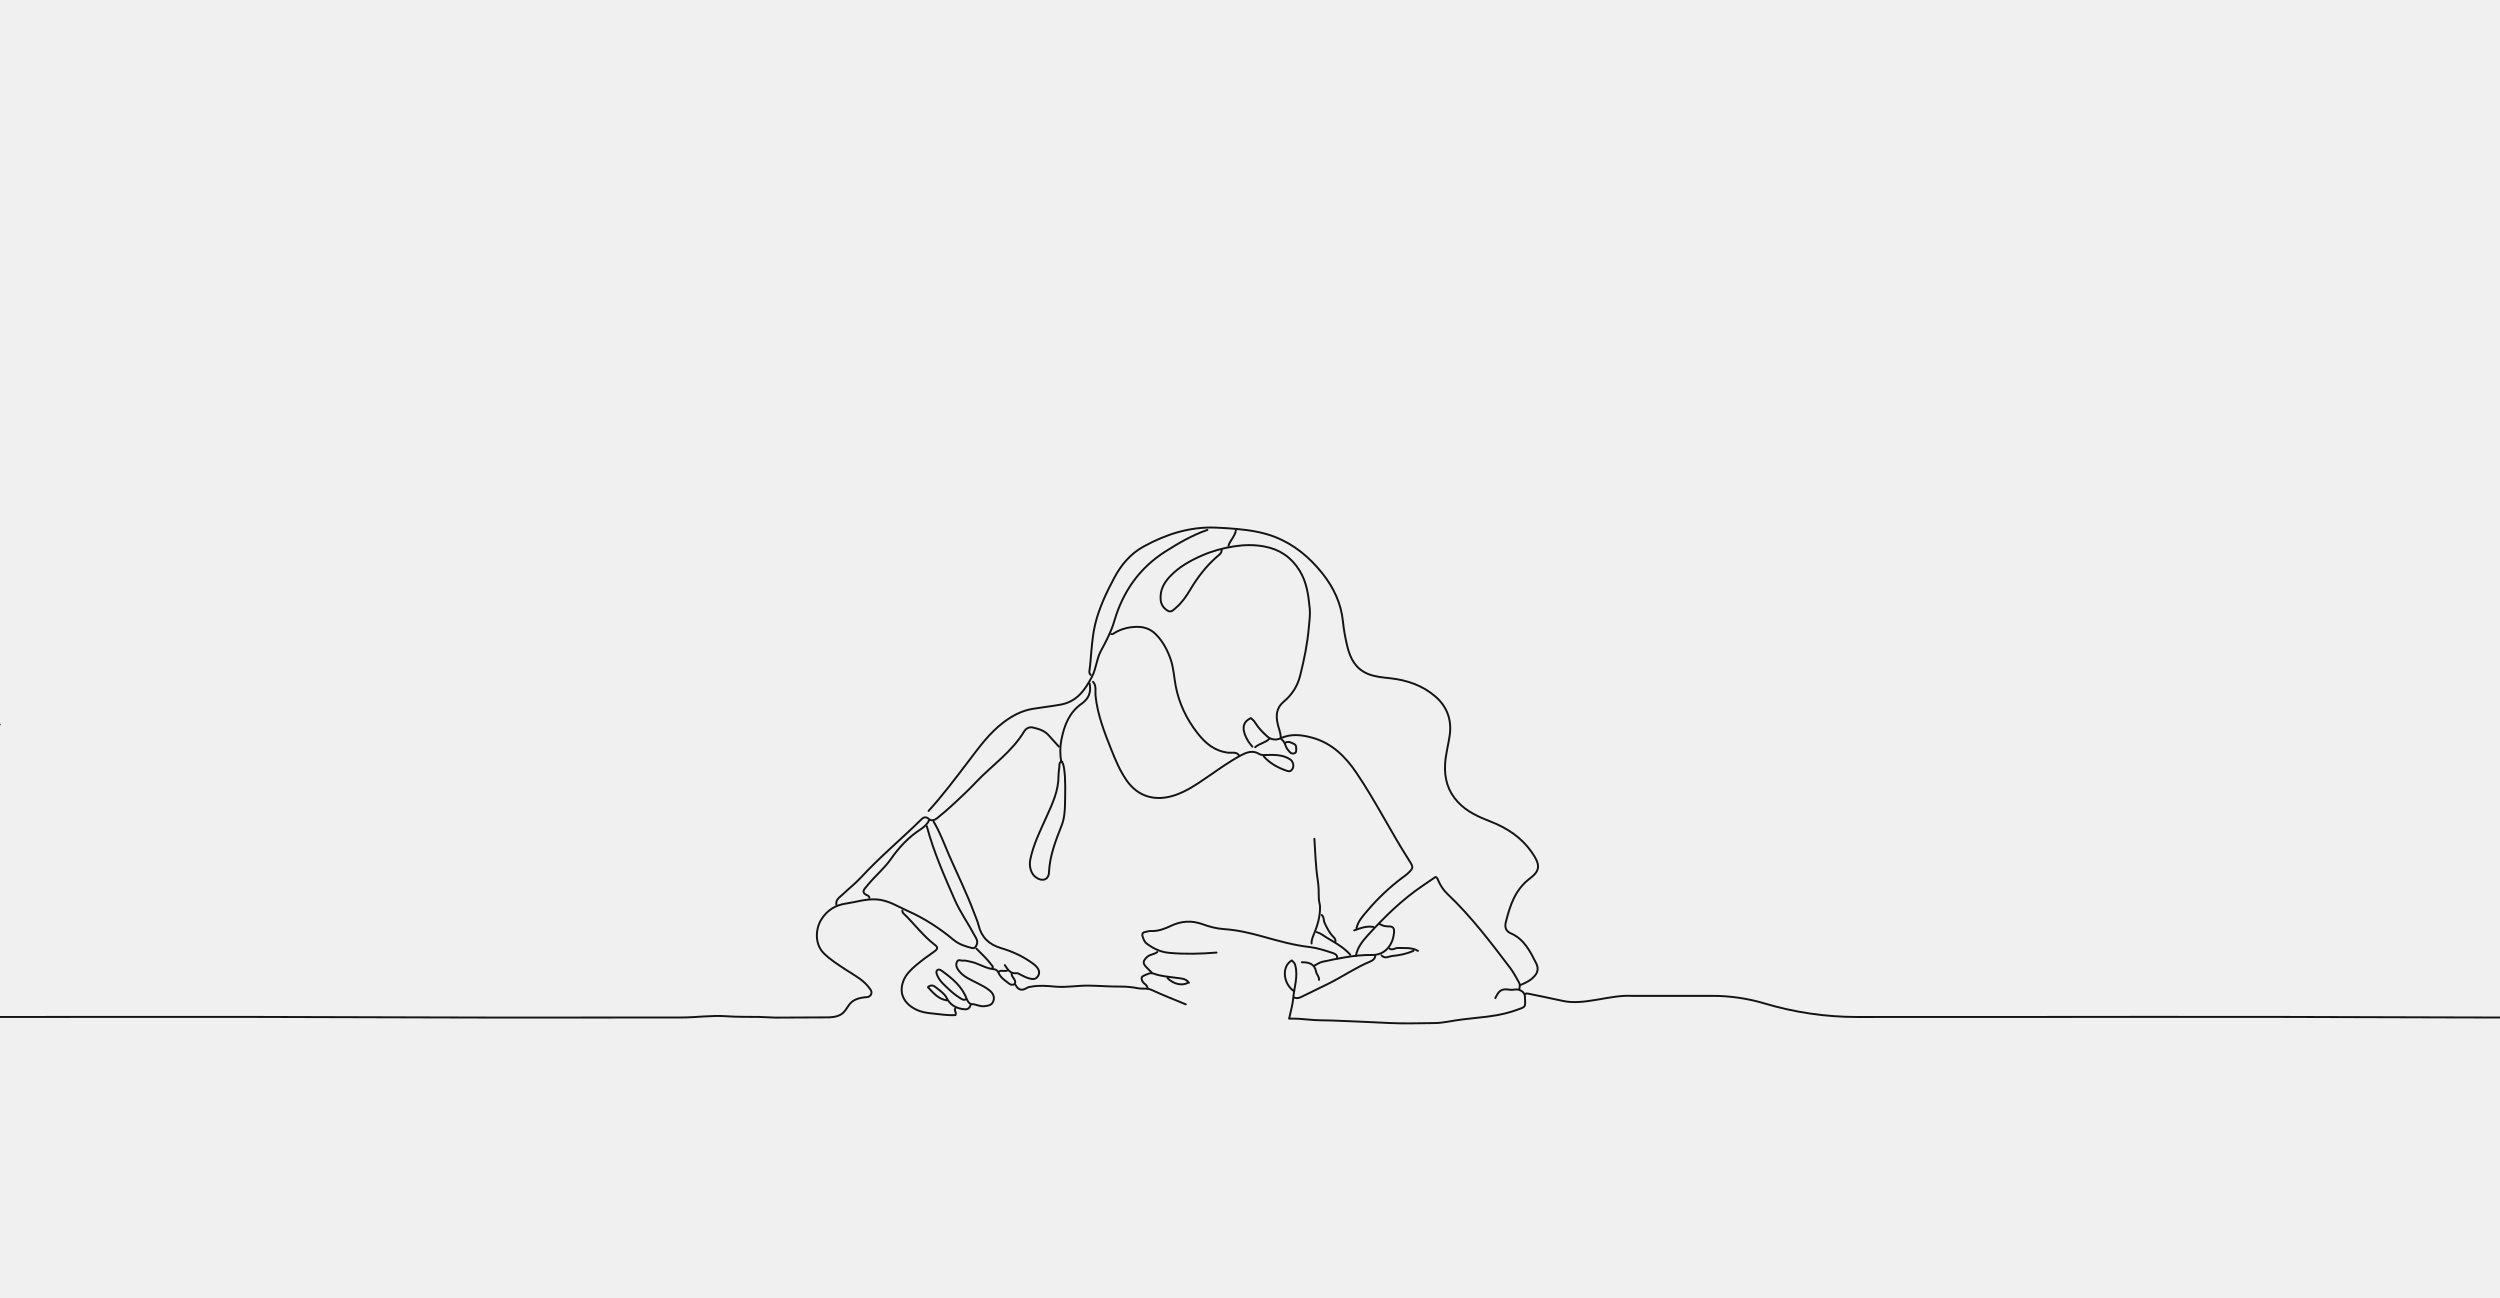
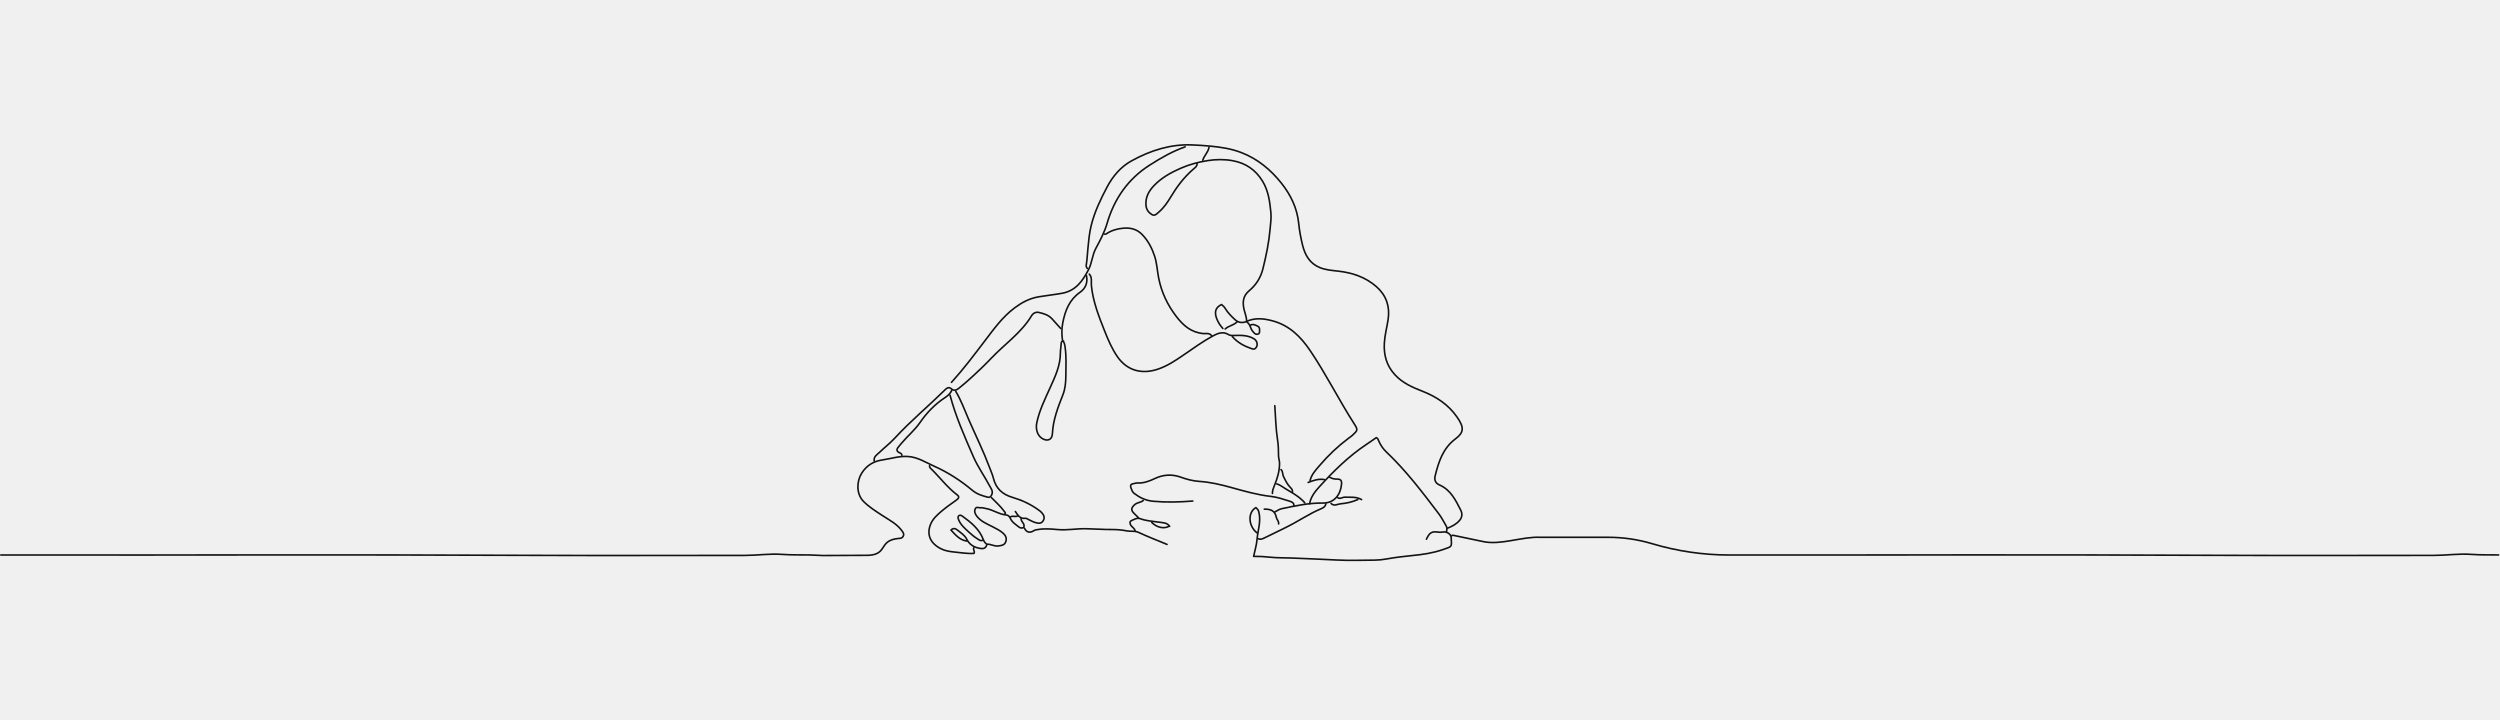
- <svg xmlns="http://www.w3.org/2000/svg" width="2560" height="1329" viewBox="0 0 2560 1329" fill="none">
-   <g clip-path="url(#clip0_148_305)">
-     <path d="M-0.31 741.97C-11.28 741.79 -22.53 742.09 -33.17 741.31C-49.22 740.12 -64.08 742.54 -79.62 742.54C-165.41 742.51 -251.22 742.82 -337 742.47C-606.85 741.36 -718.65 742.32 -988.51 742.01" stroke="#131313" stroke-width="2" stroke-miterlimit="10" stroke-linecap="round" stroke-linejoin="round" />
-     <path d="M1556.87 1008.65C1562.59 1006.38 1568.03 1003.66 1572.02 998.741C1575.11 994.931 1575.16 990.581 1573.12 986.551C1566.87 974.211 1560.75 961.601 1546.95 955.691C1541.69 953.441 1540.82 948.871 1541.88 944.621C1546.17 927.521 1551.32 911.041 1566.63 899.531C1577.36 891.461 1577.47 885.411 1568.37 872.451C1558 857.671 1543.46 847.961 1526.6 841.371C1514.25 836.551 1502.04 831.291 1492.72 821.121C1482.65 810.131 1478.98 797.381 1479.78 782.631C1480.32 772.671 1482.97 763.201 1484.43 753.491C1486.8 737.801 1482.17 723.951 1469.99 713.371C1456.69 701.821 1440.84 696.461 1423.44 694.511C1415.82 693.651 1407.99 693.091 1400.68 690.051C1388.35 684.931 1382.8 674.591 1379.83 662.611C1377.7 654.021 1376.05 645.221 1375.17 636.411C1373.29 617.621 1365.49 601.411 1353.98 586.981C1340.87 570.551 1325.01 557.331 1305.11 549.661C1292.76 544.901 1279.89 542.951 1266.7 541.701C1259.49 541.011 1252.32 540.581 1245.11 540.281C1218.47 539.171 1194.14 547.021 1171.14 559.591C1157.68 566.941 1148.01 578.471 1141.01 591.681C1133.05 606.671 1125.69 622.091 1121.57 638.751C1119.25 648.131 1118.42 657.721 1117.51 667.301C1116.9 673.701 1116.62 680.161 1115.6 686.501C1115.26 688.641 1115.54 689.881 1116.92 691.181" stroke="#131313" stroke-width="2" stroke-miterlimit="10" stroke-linecap="round" stroke-linejoin="round" />
-     <path d="M1087.78 780.011C1085.37 779.771 1084.94 781.401 1084.88 783.211C1084.76 786.931 1083.92 790.721 1083.93 794.281C1084.02 809.811 1077.57 823.221 1071.45 836.801C1065.13 850.841 1058.23 864.621 1055.06 879.891C1053.56 887.111 1055.61 894.841 1060.97 898.551C1067.44 903.021 1073.78 901.021 1074.15 893.301C1074.96 876.291 1080.92 860.971 1087.04 845.481C1089.85 838.381 1090.51 830.491 1090.59 822.821C1090.72 810.781 1091.37 798.701 1089.59 786.701C1089.28 784.611 1088.95 782.651 1087.78 780.881" stroke="#131313" stroke-width="2" stroke-miterlimit="10" stroke-linecap="round" stroke-linejoin="round" />
-     <path d="M1311.55 755.261C1311.38 750.431 1309.44 745.951 1308.37 741.341C1306.28 732.301 1307.18 724.701 1314.48 718.581C1323.01 711.431 1328.68 702.581 1331.38 691.771C1335.45 675.471 1338.86 659.081 1340.27 642.271C1340.81 635.851 1341.8 629.411 1341.16 623.051C1339.81 609.721 1338.25 596.491 1330.92 584.511C1322.41 570.601 1310.38 562.501 1294.65 559.591C1284.4 557.691 1274.12 557.831 1263.76 559.461C1252.28 561.271 1241.17 564.271 1230.59 568.941C1218.55 574.251 1207.08 580.621 1197.92 590.421C1191.79 596.981 1187.85 604.281 1188.49 613.731C1188.85 619.121 1191.44 622.701 1195.63 625.321C1199.41 627.681 1202.06 624.111 1204.21 622.311C1210.28 617.201 1214.8 610.561 1218.84 603.781C1226.36 591.161 1235.14 579.671 1246.25 569.981C1248.21 568.271 1250.77 566.761 1250.96 563.621" stroke="#131313" stroke-width="2" stroke-miterlimit="10" stroke-linecap="round" stroke-linejoin="round" />
-     <path d="M1531.23 1022.05C1535 1013.97 1537.7 1012.14 1546.35 1013.51C1548.69 1013.88 1550.65 1013.15 1552.79 1013.18C1557.1 1013.23 1561.29 1016.16 1561.51 1020.31C1562.14 1032.14 1562.77 1030.77 1551.57 1034.71C1539.42 1038.98 1526.67 1040.83 1513.77 1042.07C1503.26 1043.09 1492.7 1044.4 1482.24 1046.27C1477.75 1047.07 1472.97 1047.6 1468.3 1047.64C1452.76 1047.75 1437.19 1048.32 1421.69 1047.52C1402.85 1046.55 1384.01 1045.79 1365.17 1045.05C1356.83 1044.72 1348.41 1044.97 1340.11 1044.07C1333.5 1043.35 1326.89 1042.98 1320.05 1043.05C1321.57 1035.83 1323.66 1029.29 1324.21 1022.63C1325.14 1011.21 1329.51 999.991 1326.27 988.231C1325.6 985.811 1324.16 984.891 1322.84 983.491C1312.55 989.241 1313.52 1006.28 1324.37 1014.48" stroke="#131313" stroke-width="2" stroke-miterlimit="10" stroke-linecap="round" stroke-linejoin="round" />
-     <path d="M1389.05 950.401C1390.73 943.151 1395.78 937.781 1400.28 932.481C1410.96 919.871 1422.97 908.501 1436.25 898.561C1437.8 897.401 1439.48 896.361 1440.89 895.041C1447.51 888.811 1447.77 888.601 1442.61 880.531C1423.93 851.311 1408.48 820.141 1389 791.411C1377.57 774.551 1363.63 760.661 1343.03 755.211C1332.15 752.341 1321.67 751.141 1310.86 756.181C1306.9 758.031 1301.46 757.591 1297.6 754.061C1293.02 749.871 1288.6 745.471 1285.36 740.101C1284.16 738.121 1282.52 736.721 1280.9 735.351C1270.85 739.931 1271.97 748.981 1278.37 759.321C1279.53 761.191 1281.06 762.831 1282.42 764.581" stroke="#131313" stroke-width="2" stroke-miterlimit="10" stroke-linecap="round" stroke-linejoin="round" />
-     <path d="M1562.12 1017.97C1562.71 1017.01 1563.7 1017.27 1564.44 1017.42C1576.49 1019.89 1588.55 1022.34 1600.57 1024.98C1622.11 1029.71 1648.8 1018.49 1670.87 1019.77L1753.49 1019.76C1771.62 1019.76 1789.66 1022.39 1807.04 1027.58C1837.67 1036.73 1869.47 1041.38 1901.44 1041.4C2137.45 1041.55 2251.51 1040.77 2504.7 1041.81C2590.48 1042.16 2676.29 1041.85 2762.08 1041.88C2777.63 1041.89 2792.48 1039.47 2808.53 1040.65C2819.17 1041.44 2830.41 1041.13 2841.39 1041.31" stroke="#131313" stroke-width="2" stroke-miterlimit="10" stroke-linecap="round" stroke-linejoin="round" />
-     <path d="M949.09 846.131C955.96 872.181 966.88 896.691 977.61 921.291C983.07 933.801 991.05 944.861 997.38 956.851C999.13 960.161 1002.11 963.301 999.93 967.941C998.76 970.421 997.44 971.351 995.14 970.741C988.41 968.971 982.12 967.171 976.28 962.291C962.11 950.471 946.39 940.271 929.64 932.861C919.35 928.301 909.52 921.651 897.25 920.981C886.44 920.391 876.62 923.741 866.33 925.241C855.45 926.831 847.17 932.011 841.32 941.101C834.81 951.191 834.2 966.771 843.54 976.111C850.35 982.911 858.32 987.841 866.25 993.061C875 998.821 884.68 1003.55 890.9 1012.67C891.22 1013.14 891.51 1013.61 891.79 1014.08C893.62 1017.23 891.16 1021.07 887.51 1021.07C887.25 1021.07 887 1021.08 886.74 1021.1C859.48 1023.37 875.3 1042.73 844.64 1041.8L793.95 1042.03L777.33 1041.33C766.36 1041.15 755.11 1041.45 744.47 1040.67C728.42 1039.48 713.56 1041.9 698.02 1041.9C612.23 1041.87 526.42 1042.18 440.64 1041.83C170.79 1040.72 58.99 1041.68 -210.87 1041.37" stroke="#131313" stroke-width="2" stroke-miterlimit="10" stroke-linecap="round" stroke-linejoin="round" />
-     <path d="M1119.25 698.171C1123.03 702.251 1121.36 707.681 1121.81 712.191C1123.78 731.721 1130.8 749.581 1137.92 767.481C1142.26 778.401 1146.8 789.201 1153.56 798.991C1165.38 816.101 1183.52 821.101 1203.73 814.081C1214.81 810.231 1224.47 803.831 1234.07 797.241C1245.97 789.081 1257.73 780.541 1270.36 773.661C1275.6 770.801 1282.62 767.661 1289.45 772.071C1291.22 773.211 1293.35 773.201 1295.82 773.131C1304.28 772.881 1313.14 772.561 1320.85 777.411C1324.31 779.581 1325.51 784.851 1323.14 787.841C1321.9 789.401 1320.91 790.361 1317.85 789.331C1308.62 786.211 1300.5 781.841 1294.05 774.491" stroke="#131313" stroke-width="2" stroke-miterlimit="10" stroke-linecap="round" stroke-linejoin="round" />
-     <path d="M956.09 841.471C962.64 852.331 966.84 864.251 971.88 875.811C980.43 895.421 989.96 914.601 997.45 934.671C999.04 938.931 1000.95 943.111 1002.04 947.501C1005.16 960.071 1012.9 967.311 1025.37 970.971C1036.8 974.331 1047.72 979.391 1057.47 986.521C1058.69 987.411 1059.92 988.341 1060.95 989.441C1063.82 992.511 1065.33 996.001 1062.68 999.881C1060.11 1003.64 1056.28 1002.6 1052.84 1001.58C1050.2 1000.8 1047.77 999.311 1045.24 998.171C1043.89 997.561 1042.43 996.351 1041.18 996.531C1034.45 997.501 1031.92 992.621 1028.93 988.271" stroke="#131313" stroke-width="2" stroke-miterlimit="10" stroke-linecap="round" stroke-linejoin="round" />
-     <path d="M1269.01 773.901C1266.39 769.341 1261.33 771.181 1257.89 770.781C1243.49 769.101 1234.17 761.011 1225.75 750.121C1214.77 735.921 1207.38 720.161 1203.98 702.791C1202.24 693.921 1201.9 684.731 1199.03 676.061C1195.81 666.311 1191.12 657.311 1183.91 649.851C1177.52 643.231 1169.83 641.231 1160.6 642.051C1152.81 642.751 1145.96 644.891 1139.62 649.211C1139.22 649.481 1138.48 649.251 1137.9 649.251" stroke="#131313" stroke-width="2" stroke-miterlimit="10" stroke-linecap="round" stroke-linejoin="round" />
-     <path d="M1236.38 542.641C1220.95 547.971 1206.96 556.101 1193.27 564.791C1166.64 581.701 1149.78 606.081 1141.06 635.911C1137.83 646.961 1132.6 656.781 1127.28 666.641C1122.77 674.991 1122.58 684.601 1118.18 692.971C1111.01 706.641 1102.73 718.511 1086.05 721.551C1076.55 723.281 1066.95 724.261 1057.44 725.871C1046.08 727.791 1036.66 732.891 1027.78 739.551C1013.11 750.551 1002.56 765.311 991.61 779.701C978.47 796.961 965.46 814.331 950.84 830.391" stroke="#131313" stroke-width="2" stroke-miterlimit="10" stroke-linecap="round" stroke-linejoin="round" />
-     <path d="M1369.24 981.271C1369.68 977.361 1366.18 976.341 1363.94 975.611C1356.51 973.221 1348.94 970.661 1341.25 969.801C1324.71 967.951 1308.83 963.381 1292.95 958.971C1280.06 955.391 1266.98 952.311 1253.83 951.461C1245.68 950.931 1238.48 948.961 1231.14 946.311C1220.2 942.361 1209.54 943.091 1199.09 948.061C1192.46 951.211 1185.69 953.761 1178.11 953.381C1176.19 953.281 1174.24 954.131 1172.28 954.461C1169.33 954.961 1169.48 957.421 1170.08 959.081C1170.98 961.571 1171.8 964.381 1174.05 966.091C1180.95 971.301 1188.16 974.881 1197.31 975.721C1213.52 977.211 1229.58 976.731 1245.7 975.441" stroke="#131313" stroke-width="2" stroke-miterlimit="10" stroke-linecap="round" stroke-linejoin="round" />
-     <path d="M1084.29 764.581C1080.79 760.701 1077.27 756.831 1073.81 752.921C1069.45 748.011 1063.4 746.321 1057.45 744.941C1054.2 744.191 1050.63 745.821 1048.8 748.881C1036.15 770.041 1015.65 783.731 999.16 801.221C992.1 808.711 984.57 815.761 977.03 822.781C971.39 828.031 965.53 833.061 959.53 837.901C957.03 839.921 953.67 840.991 950.91 838.481C947.84 835.691 945.35 837.191 943.32 839.191C922.98 859.261 900.91 877.541 881.54 898.591C875.74 904.901 868.94 910.061 862.81 915.991C859.71 918.991 855.51 921.151 856.44 926.511" stroke="#131313" stroke-width="2" stroke-miterlimit="10" stroke-linecap="round" stroke-linejoin="round" />
-     <path d="M1214.23 1028.45C1202.58 1023.6 1190.76 1019.08 1179.34 1013.72C1174.62 1011.5 1169.9 1012.89 1165.2 1011.95C1159.45 1010.79 1153.31 1010.22 1147.21 1010.26C1136.53 1010.34 1125.85 1009.46 1115.16 1009.27C1103.69 1009.06 1092.26 1011.33 1080.79 1010.32C1072.6 1009.59 1064.48 1008.83 1056.29 1010.31C1054.67 1010.6 1053.06 1010.68 1051.65 1011.57C1046.72 1014.69 1042.76 1014.09 1039.99 1008.65" stroke="#131313" stroke-width="2" stroke-miterlimit="10" stroke-linecap="round" stroke-linejoin="round" />
-     <path d="M924.04 932.341C924.06 933.461 924.14 934.341 925.15 935.311C936.27 945.941 945.36 958.581 957.8 967.931C961.02 970.351 959.56 972.351 956.71 974.351C950.36 978.821 943.98 983.311 938.1 988.361C932.96 992.771 927.85 997.501 925.24 1004.01C920.22 1016.49 925.07 1027.33 938 1033.76C943.03 1036.26 948.39 1037.16 953.77 1037.69C962.08 1038.51 970.4 1039.94 978.3 1039.48C980.01 1036.69 976.55 1034.85 978.23 1032.54" stroke="#131313" stroke-width="2" stroke-miterlimit="10" stroke-linecap="round" stroke-linejoin="round" />
-     <path d="M1388.47 978.651C1389.95 970.401 1395.02 963.891 1400.28 958.111C1417.53 939.111 1435.77 921.101 1457.23 906.711C1461.52 903.831 1465.76 900.871 1470.01 897.961C1472.08 898.881 1472.34 900.681 1473.18 902.541C1475.34 907.331 1478.3 911.741 1482.26 915.491C1506.41 938.371 1526.39 964.781 1546.41 991.161C1549.86 995.711 1552.38 1000.78 1555.26 1005.66C1556.79 1008.25 1556.33 1010.33 1555.71 1012.73" stroke="#131313" stroke-width="2" stroke-miterlimit="10" stroke-linecap="round" stroke-linejoin="round" />
-     <path d="M1345.93 858.941C1346.93 872.931 1347.15 886.981 1349.33 900.901C1350.32 907.211 1350.48 913.701 1350.48 920.111C1350.48 923.171 1351.69 925.911 1351.73 928.851C1351.88 938.671 1349.07 947.861 1345.34 956.801C1344.09 959.801 1342.94 962.811 1343.03 966.131" stroke="#131313" stroke-width="2" stroke-miterlimit="10" stroke-linecap="round" stroke-linejoin="round" />
-     <path d="M1408.28 978.941C1407.84 982.061 1405.27 983.711 1402.99 984.651C1387.89 990.891 1374.5 1000.31 1359.91 1007.48C1350.79 1011.96 1341.67 1016.45 1332.51 1020.86C1330.32 1021.92 1327.98 1022.7 1325.53 1021.47" stroke="#131313" stroke-width="2" stroke-miterlimit="10" stroke-linecap="round" stroke-linejoin="round" />
-     <path d="M951.42 839.721C949.65 843.901 946.63 846.641 942.76 849.171C930.62 857.111 920.67 867.511 912.46 879.391C905.89 888.901 896.98 896.201 889.65 904.961C888.68 906.121 887.74 907.321 886.73 908.451C883.85 911.661 882.61 914.511 887.87 916.691C888.9 917.111 890.27 917.911 890.23 919.531" stroke="#131313" stroke-width="2" stroke-miterlimit="10" stroke-linecap="round" stroke-linejoin="round" />
-     <path d="M1035.92 997.001C1035.64 1000.99 1041.26 1003.23 1039.06 1007.8C1037.24 1008.49 1035.28 1008.79 1033.61 1007.46C1029.51 1004.2 1024.74 1001.41 1022.64 996.361C1021.61 993.881 1019.72 992.611 1017.84 992.471C1008.87 991.781 1001.57 985.991 992.82 984.571C990.7 984.221 988.52 983.341 986.39 983.691C984.25 984.051 981.52 981.881 980 984.781C978.19 988.231 979.97 991.541 981.83 993.991C986.66 1000.36 994.12 1003.28 1000.98 1006.82C1005.42 1009.11 1009.93 1011.3 1013.7 1014.54C1016.74 1017.15 1018.73 1020.58 1017.26 1024.95C1015.73 1029.48 1012.06 1029.82 1007.96 1030.34C1003.18 1030.94 999.2 1028.09 994.53 1028.17C993.01 1028.19 990.73 1025.21 989.99 1023.16C985.22 1010.01 975.03 1001.83 964.28 994.021C962.61 992.811 961.06 992.201 959.64 993.561C958.37 994.781 958.89 996.491 959.52 998.171C961.95 1004.6 967.17 1008.74 971.87 1013.23C975.25 1016.46 979.009 1019.41 982.969 1021.89C984.619 1022.92 986.8 1024.76 989.29 1023.19" stroke="#131313" stroke-width="2" stroke-miterlimit="10" stroke-linecap="round" stroke-linejoin="round" />
-     <path d="M1115.75 699.921C1117.61 708.341 1114.88 715.451 1108.1 720.201C1094.94 729.401 1089.84 742.431 1086.87 757.531C1085.36 765.201 1085.46 772.321 1086.62 779.731" stroke="#131313" stroke-width="2" stroke-miterlimit="10" stroke-linecap="round" stroke-linejoin="round" />
-     <path d="M1412.94 946.321C1415.8 948.081 1418.95 948.711 1422.26 948.651C1426.28 948.571 1427.85 950.521 1427.53 954.481C1426.5 967.481 1418.68 978.111 1404.78 977.911C1387.61 977.661 1370.82 981.311 1354.11 984.871C1351.23 985.481 1348.65 987.481 1345.93 988.841" stroke="#131313" stroke-width="2" stroke-miterlimit="10" stroke-linecap="round" stroke-linejoin="round" />
-     <path d="M1312.13 757.001C1316.21 759.581 1315.96 764.851 1319.05 768.131C1320.61 769.791 1321.53 771.891 1324.37 771.601C1326.3 771.401 1327.27 770.601 1327.28 768.651C1327.29 766.051 1327.91 763.131 1324.92 761.711C1322.2 760.421 1319.4 758.761 1316.2 760.501" stroke="#131313" stroke-width="2" stroke-miterlimit="10" stroke-linecap="round" stroke-linejoin="round" />
-     <path d="M1447.32 973.701C1440.61 976.591 1433.54 978.231 1426.33 978.821C1422.51 979.131 1418.38 982.291 1414.69 978.361" stroke="#131313" stroke-width="2" stroke-miterlimit="10" stroke-linecap="round" stroke-linejoin="round" />
-     <path d="M1451.98 973.701C1445.58 969.931 1438.51 970.991 1431.59 970.721C1428.61 970.601 1425.91 973.441 1422.85 971.371" stroke="#131313" stroke-width="2" stroke-miterlimit="10" stroke-linecap="round" stroke-linejoin="round" />
-     <path d="M1185.1 974.861C1182.01 977.411 1177.64 977.111 1174.53 980.011C1170.33 983.931 1169.92 986.511 1174.03 990.591C1175.78 992.331 1177.53 994.081 1179.28 995.831" stroke="#131313" stroke-width="2" stroke-miterlimit="10" stroke-linecap="round" stroke-linejoin="round" />
-     <path d="M1353.5 937.001C1356.03 939.161 1355.18 942.541 1356.43 945.151C1358.81 950.141 1361.19 955.151 1365.18 959.121C1366.67 960.611 1367.88 962.111 1367.49 964.381" stroke="#131313" stroke-width="2" stroke-miterlimit="10" stroke-linecap="round" stroke-linejoin="round" />
-     <path d="M1195.59 1001.66C1201.78 1007.81 1210.41 1009.72 1216.58 1006.34C1216.8 1006.22 1217.15 1006.32 1217.45 1006.32C1217.35 1006.22 1217.26 1006.13 1217.16 1006.03C1213.96 1001.59 1208.7 1001.97 1204.31 1001.28C1196.69 1000.09 1188.95 999.831 1181.6 997.051C1177.6 995.541 1174.02 997.941 1170.61 999.461C1168.23 1000.52 1168.93 1003.28 1170.04 1005.11C1171.54 1007.59 1174.91 1008.73 1175.22 1012.14" stroke="#131313" stroke-width="2" stroke-miterlimit="10" stroke-linecap="round" stroke-linejoin="round" />
-     <path d="M993.959 1029.04C992.559 1033.64 989.489 1034.04 985.199 1033.22C977.919 1031.82 972.749 1028.67 969.199 1021.61C967.049 1017.34 962.279 1014.25 958.339 1011.07C956.309 1009.43 953.579 1007.75 950.189 1010.89C955.739 1016.81 960.799 1023.01 969.489 1024.37" stroke="#131313" stroke-width="2" stroke-miterlimit="10" stroke-linecap="round" stroke-linejoin="round" />
-     <path d="M999.79 971.371C1005.19 976.851 1010.95 982.021 1015.49 988.281C1016.06 989.061 1017.47 989.891 1016.1 991.171" stroke="#131313" stroke-width="2" stroke-miterlimit="10" stroke-linecap="round" stroke-linejoin="round" />
-     <path d="M1348.26 954.471C1352.23 955.561 1355.34 958.181 1358.77 960.271C1365.82 964.571 1373.17 968.381 1379.23 974.191C1380.43 975.341 1381.72 976.361 1382.64 977.771" stroke="#131313" stroke-width="2" stroke-miterlimit="10" stroke-linecap="round" stroke-linejoin="round" />
-     <path d="M1406.53 949.231C1399.49 947.941 1393.1 950.291 1386.72 952.731" stroke="#131313" stroke-width="2" stroke-miterlimit="10" stroke-linecap="round" stroke-linejoin="round" />
-     <path d="M1299.89 756.421C1295.85 760.701 1289.57 761.221 1285.32 765.161" stroke="#131313" stroke-width="2" stroke-miterlimit="10" stroke-linecap="round" stroke-linejoin="round" />
-     <path d="M1265.51 543.221C1264.59 549.241 1259.58 553.281 1257.93 558.951" stroke="#131313" stroke-width="2" stroke-miterlimit="10" stroke-linecap="round" stroke-linejoin="round" />
-     <path d="M1333.11 985.351C1340.28 985.251 1346.18 986.841 1347.76 995.241C1348.28 998.031 1351.09 1000.17 1350.6 1003.41" stroke="#131313" stroke-width="2" stroke-miterlimit="10" stroke-linecap="round" stroke-linejoin="round" />
-     <path d="M1031.84 993.501C1029.01 995.571 1025.24 992.601 1022.52 995.251" stroke="#131313" stroke-width="2" stroke-miterlimit="10" stroke-linecap="round" stroke-linejoin="round" />
-   </g>
-   <defs>
-     <clipPath id="clip0_148_305">
-       <rect width="2560" height="1329" fill="white" />
-     </clipPath>
-   </defs>
+ <svg xmlns="http://www.w3.org/2000/svg" width="3055" height="879" viewBox="0 0 3055 879" fill="none">
+   <path d="M1768.74 645.474C1774.46 643.204 1779.9 640.484 1783.89 635.564C1786.98 631.754 1787.03 627.404 1784.99 623.374C1778.74 611.034 1772.62 598.424 1758.82 592.514C1753.56 590.264 1752.69 585.694 1753.75 581.444C1758.04 564.344 1763.19 547.864 1778.5 536.354C1789.23 528.284 1789.34 522.234 1780.24 509.274C1769.87 494.494 1755.33 484.784 1738.47 478.194C1726.12 473.374 1713.91 468.114 1704.59 457.944C1694.52 446.954 1690.85 434.204 1691.65 419.454C1692.19 409.494 1694.84 400.024 1696.3 390.314C1698.67 374.624 1694.04 360.774 1681.86 350.194C1668.56 338.644 1652.71 333.284 1635.31 331.334C1627.69 330.474 1619.86 329.914 1612.55 326.874C1600.22 321.754 1594.67 311.414 1591.7 299.434C1589.57 290.844 1587.92 282.044 1587.04 273.234C1585.16 254.444 1577.36 238.234 1565.85 223.804C1552.74 207.374 1536.88 194.154 1516.98 186.484C1504.63 181.724 1491.76 179.774 1478.57 178.524C1471.36 177.834 1464.19 177.404 1456.98 177.104C1430.34 175.994 1406.01 183.844 1383.01 196.414C1369.55 203.764 1359.88 215.294 1352.88 228.504C1344.92 243.494 1337.56 258.914 1333.44 275.574C1331.12 284.954 1330.29 294.544 1329.38 304.124C1328.77 310.524 1328.49 316.984 1327.47 323.324C1327.13 325.464 1327.41 326.704 1328.79 328.004" stroke="#131313" stroke-width="2" stroke-miterlimit="10" stroke-linecap="round" stroke-linejoin="round" />
+   <path d="M1299.65 416.834C1297.24 416.594 1296.81 418.224 1296.75 420.034C1296.63 423.754 1295.79 427.544 1295.8 431.104C1295.89 446.634 1289.44 460.044 1283.32 473.624C1277 487.664 1270.1 501.444 1266.93 516.714C1265.43 523.934 1267.48 531.664 1272.84 535.374C1279.31 539.844 1285.65 537.844 1286.02 530.124C1286.83 513.114 1292.79 497.794 1298.91 482.304C1301.72 475.204 1302.38 467.314 1302.46 459.644C1302.59 447.604 1303.24 435.524 1301.46 423.524C1301.15 421.434 1300.82 419.474 1299.65 417.704" stroke="#131313" stroke-width="2" stroke-miterlimit="10" stroke-linecap="round" stroke-linejoin="round" />
+   <path d="M1523.42 392.084C1523.25 387.254 1521.31 382.774 1520.24 378.164C1518.15 369.124 1519.05 361.524 1526.35 355.404C1534.88 348.254 1540.55 339.404 1543.25 328.594C1547.32 312.294 1550.73 295.904 1552.14 279.094C1552.68 272.674 1553.67 266.234 1553.03 259.874C1551.68 246.544 1550.12 233.314 1542.79 221.334C1534.28 207.424 1522.25 199.324 1506.52 196.414C1496.27 194.514 1485.99 194.654 1475.63 196.284C1464.15 198.094 1453.04 201.094 1442.46 205.764C1430.42 211.074 1418.95 217.444 1409.79 227.244C1403.66 233.804 1399.72 241.104 1400.36 250.554C1400.72 255.944 1403.31 259.524 1407.5 262.144C1411.28 264.504 1413.93 260.934 1416.08 259.134C1422.15 254.024 1426.67 247.384 1430.71 240.604C1438.23 227.984 1447.01 216.494 1458.12 206.804C1460.08 205.094 1462.64 203.584 1462.83 200.444" stroke="#131313" stroke-width="2" stroke-miterlimit="10" stroke-linecap="round" stroke-linejoin="round" />
+   <path d="M1743.1 658.874C1746.87 650.794 1749.57 648.964 1758.22 650.334C1760.56 650.704 1762.52 649.974 1764.66 650.004C1768.97 650.054 1773.16 652.984 1773.38 657.134C1774.01 668.964 1774.64 667.594 1763.44 671.534C1751.29 675.804 1738.54 677.654 1725.64 678.894C1715.13 679.914 1704.57 681.224 1694.11 683.094C1689.62 683.894 1684.84 684.424 1680.17 684.464C1664.63 684.574 1649.06 685.144 1633.56 684.344C1614.72 683.374 1595.88 682.614 1577.04 681.874C1568.7 681.544 1560.28 681.794 1551.98 680.894C1545.37 680.174 1538.76 679.804 1531.92 679.874C1533.44 672.654 1535.53 666.114 1536.08 659.454C1537.01 648.034 1541.38 636.814 1538.14 625.054C1537.47 622.634 1536.03 621.714 1534.71 620.314C1524.42 626.064 1525.39 643.104 1536.24 651.304" stroke="#131313" stroke-width="2" stroke-miterlimit="10" stroke-linecap="round" stroke-linejoin="round" />
+   <path d="M1600.92 587.224C1602.6 579.974 1607.65 574.604 1612.15 569.304C1622.83 556.694 1634.84 545.324 1648.12 535.384C1649.67 534.224 1651.35 533.184 1652.76 531.864C1659.38 525.634 1659.64 525.424 1654.48 517.354C1635.8 488.134 1620.35 456.964 1600.87 428.234C1589.44 411.374 1575.5 397.484 1554.9 392.034C1544.02 389.164 1533.54 387.964 1522.73 393.004C1518.77 394.854 1513.33 394.414 1509.47 390.884C1504.89 386.694 1500.47 382.294 1497.23 376.924C1496.03 374.944 1494.39 373.544 1492.77 372.174C1482.72 376.754 1483.84 385.804 1490.24 396.144C1491.4 398.014 1492.93 399.654 1494.29 401.404" stroke="#131313" stroke-width="2" stroke-miterlimit="10" stroke-linecap="round" stroke-linejoin="round" />
+   <path d="M1773.99 654.794C1774.58 653.834 1775.57 654.094 1776.31 654.244C1788.36 656.714 1800.42 659.164 1812.44 661.804C1833.98 666.534 1860.67 655.314 1882.74 656.594L1965.36 656.584C1983.49 656.584 2001.53 659.214 2018.91 664.404C2049.54 673.554 2081.34 678.204 2113.31 678.224C2349.32 678.374 2463.38 677.594 2716.57 678.634C2802.35 678.984 2888.16 678.674 2973.95 678.704C2989.5 678.714 3004.35 676.294 3020.4 677.474C3031.04 678.264 3042.28 677.954 3053.26 678.134" stroke="#131313" stroke-width="2" stroke-miterlimit="10" stroke-linecap="round" stroke-linejoin="round" />
+   <path d="M1160.96 482.954C1167.83 509.004 1178.75 533.514 1189.48 558.114C1194.94 570.624 1202.92 581.684 1209.25 593.674C1211 596.984 1213.98 600.124 1211.8 604.764C1210.63 607.244 1209.31 608.174 1207.01 607.564C1200.28 605.794 1193.99 603.994 1188.15 599.114C1173.98 587.294 1158.26 577.094 1141.51 569.684C1131.22 565.124 1121.39 558.474 1109.12 557.804C1098.31 557.214 1088.49 560.564 1078.2 562.064C1067.32 563.654 1059.04 568.834 1053.19 577.924C1046.68 588.014 1046.07 603.594 1055.41 612.934C1062.22 619.734 1070.19 624.664 1078.12 629.884C1086.87 635.644 1096.55 640.374 1102.77 649.494C1103.09 649.964 1103.38 650.434 1103.66 650.904C1105.49 654.054 1103.03 657.894 1099.38 657.894C1099.12 657.894 1098.87 657.904 1098.61 657.924C1071.35 660.194 1087.17 679.554 1056.51 678.624L1005.82 678.854L989.2 678.154C978.23 677.974 966.98 678.274 956.34 677.494C940.29 676.304 925.43 678.724 909.89 678.724C824.1 678.694 738.29 679.004 652.51 678.654C382.66 677.544 270.86 678.504 1 678.194" stroke="#131313" stroke-width="2" stroke-miterlimit="10" stroke-linecap="round" stroke-linejoin="round" />
+   <path d="M1331.12 334.994C1334.9 339.074 1333.23 344.504 1333.68 349.014C1335.65 368.544 1342.67 386.404 1349.79 404.304C1354.13 415.224 1358.67 426.024 1365.43 435.814C1377.25 452.924 1395.39 457.924 1415.6 450.904C1426.68 447.054 1436.34 440.654 1445.94 434.064C1457.84 425.904 1469.6 417.364 1482.23 410.484C1487.47 407.624 1494.49 404.484 1501.32 408.894C1503.09 410.034 1505.22 410.024 1507.69 409.954C1516.15 409.704 1525.01 409.384 1532.72 414.234C1536.18 416.404 1537.38 421.674 1535.01 424.664C1533.77 426.224 1532.78 427.184 1529.72 426.154C1520.49 423.034 1512.37 418.664 1505.92 411.314" stroke="#131313" stroke-width="2" stroke-miterlimit="10" stroke-linecap="round" stroke-linejoin="round" />
+   <path d="M1167.96 478.294C1174.51 489.154 1178.71 501.074 1183.75 512.634C1192.3 532.244 1201.83 551.424 1209.32 571.494C1210.91 575.754 1212.82 579.934 1213.91 584.324C1217.03 596.894 1224.77 604.134 1237.24 607.794C1248.67 611.154 1259.59 616.214 1269.34 623.344C1270.56 624.234 1271.79 625.164 1272.82 626.264C1275.69 629.334 1277.2 632.824 1274.55 636.704C1271.98 640.464 1268.15 639.424 1264.71 638.404C1262.07 637.624 1259.64 636.134 1257.11 634.994C1255.76 634.384 1254.3 633.174 1253.05 633.354C1246.32 634.324 1243.79 629.444 1240.8 625.094" stroke="#131313" stroke-width="2" stroke-miterlimit="10" stroke-linecap="round" stroke-linejoin="round" />
+   <path d="M1480.88 410.724C1478.26 406.164 1473.2 408.004 1469.76 407.604C1455.36 405.924 1446.04 397.834 1437.62 386.944C1426.64 372.744 1419.25 356.984 1415.85 339.614C1414.11 330.744 1413.77 321.554 1410.9 312.884C1407.68 303.134 1402.99 294.134 1395.78 286.674C1389.39 280.054 1381.7 278.054 1372.47 278.874C1364.68 279.574 1357.83 281.714 1351.49 286.034C1351.09 286.304 1350.35 286.074 1349.77 286.074" stroke="#131313" stroke-width="2" stroke-miterlimit="10" stroke-linecap="round" stroke-linejoin="round" />
+   <path d="M1448.25 179.464C1432.82 184.794 1418.83 192.924 1405.14 201.614C1378.51 218.524 1361.65 242.904 1352.93 272.734C1349.7 283.784 1344.47 293.604 1339.15 303.464C1334.64 311.814 1334.45 321.424 1330.05 329.794C1322.88 343.464 1314.6 355.334 1297.92 358.374C1288.42 360.104 1278.82 361.084 1269.31 362.694C1257.95 364.614 1248.53 369.714 1239.65 376.374C1224.98 387.374 1214.43 402.134 1203.48 416.524C1190.34 433.784 1177.33 451.154 1162.71 467.214" stroke="#131313" stroke-width="2" stroke-miterlimit="10" stroke-linecap="round" stroke-linejoin="round" />
+   <path d="M1581.11 618.094C1581.55 614.184 1578.05 613.164 1575.81 612.434C1568.38 610.044 1560.81 607.484 1553.12 606.624C1536.58 604.774 1520.7 600.204 1504.82 595.794C1491.93 592.214 1478.85 589.134 1465.7 588.284C1457.55 587.754 1450.35 585.784 1443.01 583.134C1432.07 579.184 1421.41 579.914 1410.96 584.884C1404.33 588.034 1397.56 590.584 1389.98 590.204C1388.06 590.104 1386.11 590.954 1384.15 591.284C1381.2 591.784 1381.35 594.244 1381.95 595.904C1382.85 598.394 1383.67 601.204 1385.92 602.914C1392.82 608.124 1400.03 611.704 1409.18 612.544C1425.39 614.034 1441.45 613.554 1457.57 612.264" stroke="#131313" stroke-width="2" stroke-miterlimit="10" stroke-linecap="round" stroke-linejoin="round" />
+   <path d="M1296.16 401.404C1292.66 397.524 1289.14 393.654 1285.68 389.744C1281.32 384.834 1275.27 383.144 1269.32 381.764C1266.07 381.014 1262.5 382.644 1260.67 385.704C1248.02 406.864 1227.52 420.554 1211.03 438.044C1203.97 445.534 1196.44 452.584 1188.9 459.604C1183.26 464.854 1177.4 469.884 1171.4 474.724C1168.9 476.744 1165.54 477.814 1162.78 475.304C1159.71 472.514 1157.22 474.014 1155.19 476.014C1134.85 496.084 1112.78 514.364 1093.41 535.414C1087.61 541.724 1080.81 546.884 1074.68 552.814C1071.58 555.814 1067.38 557.974 1068.31 563.334" stroke="#131313" stroke-width="2" stroke-miterlimit="10" stroke-linecap="round" stroke-linejoin="round" />
+   <path d="M1426.1 665.274C1414.45 660.424 1402.63 655.904 1391.21 650.544C1386.49 648.324 1381.77 649.714 1377.07 648.774C1371.32 647.614 1365.18 647.044 1359.08 647.084C1348.4 647.164 1337.72 646.284 1327.03 646.094C1315.56 645.884 1304.13 648.154 1292.66 647.144C1284.47 646.414 1276.35 645.654 1268.16 647.134C1266.54 647.424 1264.93 647.504 1263.52 648.394C1258.59 651.514 1254.63 650.914 1251.86 645.474" stroke="#131313" stroke-width="2" stroke-miterlimit="10" stroke-linecap="round" stroke-linejoin="round" />
+   <path d="M1135.91 569.164C1135.93 570.284 1136.01 571.164 1137.02 572.134C1148.14 582.764 1157.23 595.404 1169.67 604.754C1172.89 607.174 1171.43 609.174 1168.58 611.174C1162.23 615.644 1155.85 620.134 1149.97 625.184C1144.83 629.594 1139.72 634.324 1137.11 640.834C1132.09 653.314 1136.94 664.154 1149.87 670.584C1154.9 673.084 1160.26 673.984 1165.64 674.514C1173.95 675.334 1182.27 676.764 1190.17 676.304C1191.88 673.514 1188.42 671.674 1190.1 669.364" stroke="#131313" stroke-width="2" stroke-miterlimit="10" stroke-linecap="round" stroke-linejoin="round" />
+   <path d="M1600.34 615.474C1601.82 607.224 1606.89 600.714 1612.15 594.934C1629.4 575.934 1647.64 557.924 1669.1 543.534C1673.39 540.654 1677.63 537.694 1681.88 534.784C1683.95 535.704 1684.21 537.504 1685.05 539.364C1687.21 544.154 1690.17 548.564 1694.13 552.314C1718.28 575.194 1738.26 601.604 1758.28 627.984C1761.73 632.534 1764.25 637.604 1767.13 642.484C1768.66 645.074 1768.2 647.154 1767.58 649.554" stroke="#131313" stroke-width="2" stroke-miterlimit="10" stroke-linecap="round" stroke-linejoin="round" />
+   <path d="M1557.8 495.764C1558.8 509.754 1559.02 523.804 1561.2 537.724C1562.19 544.034 1562.35 550.524 1562.35 556.934C1562.35 559.994 1563.56 562.734 1563.6 565.674C1563.75 575.494 1560.94 584.684 1557.21 593.624C1555.96 596.624 1554.81 599.634 1554.9 602.954" stroke="#131313" stroke-width="2" stroke-miterlimit="10" stroke-linecap="round" stroke-linejoin="round" />
+   <path d="M1620.15 615.764C1619.71 618.884 1617.14 620.534 1614.86 621.474C1599.76 627.714 1586.37 637.134 1571.78 644.304C1562.66 648.784 1553.54 653.274 1544.38 657.684C1542.19 658.744 1539.85 659.524 1537.4 658.294" stroke="#131313" stroke-width="2" stroke-miterlimit="10" stroke-linecap="round" stroke-linejoin="round" />
+   <path d="M1163.29 476.544C1161.52 480.724 1158.5 483.464 1154.63 485.994C1142.49 493.934 1132.54 504.334 1124.33 516.214C1117.76 525.724 1108.85 533.024 1101.52 541.784C1100.55 542.944 1099.61 544.144 1098.6 545.274C1095.72 548.484 1094.48 551.334 1099.74 553.514C1100.77 553.934 1102.14 554.734 1102.1 556.354" stroke="#131313" stroke-width="2" stroke-miterlimit="10" stroke-linecap="round" stroke-linejoin="round" />
+   <path d="M1247.79 633.824C1247.51 637.814 1253.13 640.054 1250.93 644.624C1249.11 645.314 1247.15 645.614 1245.48 644.284C1241.38 641.024 1236.61 638.234 1234.51 633.184C1233.48 630.704 1231.59 629.434 1229.71 629.294C1220.74 628.604 1213.44 622.814 1204.69 621.394C1202.57 621.044 1200.39 620.164 1198.26 620.514C1196.12 620.874 1193.39 618.704 1191.87 621.604C1190.06 625.054 1191.84 628.364 1193.7 630.814C1198.53 637.184 1205.99 640.104 1212.85 643.644C1217.29 645.934 1221.8 648.124 1225.57 651.364C1228.61 653.974 1230.6 657.404 1229.13 661.774C1227.6 666.304 1223.93 666.644 1219.83 667.164C1215.05 667.764 1211.07 664.914 1206.4 664.994C1204.88 665.014 1202.6 662.034 1201.86 659.984C1197.09 646.834 1186.9 638.654 1176.15 630.844C1174.48 629.634 1172.93 629.024 1171.51 630.384C1170.24 631.604 1170.76 633.314 1171.39 634.994C1173.82 641.424 1179.04 645.564 1183.74 650.054C1187.12 653.284 1190.88 656.234 1194.84 658.714C1196.49 659.744 1198.67 661.584 1201.16 660.014" stroke="#131313" stroke-width="2" stroke-miterlimit="10" stroke-linecap="round" stroke-linejoin="round" />
+   <path d="M1327.62 336.744C1329.48 345.164 1326.75 352.274 1319.97 357.024C1306.81 366.224 1301.71 379.254 1298.74 394.354C1297.23 402.024 1297.33 409.144 1298.49 416.554" stroke="#131313" stroke-width="2" stroke-miterlimit="10" stroke-linecap="round" stroke-linejoin="round" />
+   <path d="M1624.81 583.144C1627.67 584.904 1630.82 585.534 1634.13 585.474C1638.15 585.394 1639.72 587.344 1639.4 591.304C1638.37 604.304 1630.55 614.934 1616.65 614.734C1599.48 614.484 1582.69 618.134 1565.98 621.694C1563.1 622.304 1560.52 624.304 1557.8 625.664" stroke="#131313" stroke-width="2" stroke-miterlimit="10" stroke-linecap="round" stroke-linejoin="round" />
+   <path d="M1524 393.824C1528.08 396.404 1527.83 401.674 1530.92 404.954C1532.48 406.614 1533.4 408.714 1536.24 408.424C1538.17 408.224 1539.14 407.424 1539.15 405.474C1539.16 402.874 1539.78 399.954 1536.79 398.534C1534.07 397.244 1531.27 395.584 1528.07 397.324" stroke="#131313" stroke-width="2" stroke-miterlimit="10" stroke-linecap="round" stroke-linejoin="round" />
+   <path d="M1659.19 610.524C1652.48 613.414 1645.41 615.054 1638.2 615.644C1634.38 615.954 1630.25 619.114 1626.56 615.184" stroke="#131313" stroke-width="2" stroke-miterlimit="10" stroke-linecap="round" stroke-linejoin="round" />
+   <path d="M1663.85 610.524C1657.45 606.754 1650.38 607.814 1643.46 607.544C1640.48 607.424 1637.78 610.264 1634.72 608.194" stroke="#131313" stroke-width="2" stroke-miterlimit="10" stroke-linecap="round" stroke-linejoin="round" />
+   <path d="M1396.97 611.684C1393.88 614.234 1389.51 613.934 1386.4 616.834C1382.2 620.754 1381.79 623.334 1385.9 627.414C1387.65 629.154 1389.4 630.904 1391.15 632.654" stroke="#131313" stroke-width="2" stroke-miterlimit="10" stroke-linecap="round" stroke-linejoin="round" />
+   <path d="M1565.37 573.824C1567.9 575.984 1567.05 579.364 1568.3 581.974C1570.68 586.964 1573.06 591.974 1577.05 595.944C1578.54 597.434 1579.75 598.934 1579.36 601.204" stroke="#131313" stroke-width="2" stroke-miterlimit="10" stroke-linecap="round" stroke-linejoin="round" />
+   <path d="M1407.46 638.484C1413.65 644.634 1422.28 646.544 1428.45 643.164C1428.67 643.044 1429.02 643.144 1429.32 643.144C1429.22 643.044 1429.13 642.954 1429.03 642.854C1425.83 638.414 1420.57 638.794 1416.18 638.104C1408.56 636.914 1400.82 636.654 1393.47 633.874C1389.47 632.364 1385.89 634.764 1382.48 636.284C1380.1 637.344 1380.8 640.104 1381.91 641.934C1383.41 644.414 1386.78 645.554 1387.09 648.964" stroke="#131313" stroke-width="2" stroke-miterlimit="10" stroke-linecap="round" stroke-linejoin="round" />
+   <path d="M1205.83 665.864C1204.43 670.464 1201.36 670.864 1197.07 670.044C1189.79 668.644 1184.62 665.494 1181.07 658.434C1178.92 654.164 1174.15 651.074 1170.21 647.894C1168.18 646.254 1165.45 644.574 1162.06 647.714C1167.61 653.634 1172.67 659.834 1181.36 661.194" stroke="#131313" stroke-width="2" stroke-miterlimit="10" stroke-linecap="round" stroke-linejoin="round" />
+   <path d="M1211.66 608.194C1217.06 613.674 1222.82 618.844 1227.36 625.104C1227.93 625.884 1229.34 626.714 1227.97 627.994" stroke="#131313" stroke-width="2" stroke-miterlimit="10" stroke-linecap="round" stroke-linejoin="round" />
+   <path d="M1560.13 591.294C1564.1 592.384 1567.21 595.004 1570.64 597.094C1577.69 601.394 1585.04 605.204 1591.1 611.014C1592.3 612.164 1593.59 613.184 1594.51 614.594" stroke="#131313" stroke-width="2" stroke-miterlimit="10" stroke-linecap="round" stroke-linejoin="round" />
+   <path d="M1618.4 586.054C1611.36 584.764 1604.97 587.114 1598.59 589.554" stroke="#131313" stroke-width="2" stroke-miterlimit="10" stroke-linecap="round" stroke-linejoin="round" />
+   <path d="M1511.76 393.244C1507.72 397.524 1501.44 398.044 1497.19 401.984" stroke="#131313" stroke-width="2" stroke-miterlimit="10" stroke-linecap="round" stroke-linejoin="round" />
+   <path d="M1477.38 180.044C1476.46 186.064 1471.45 190.104 1469.8 195.774" stroke="#131313" stroke-width="2" stroke-miterlimit="10" stroke-linecap="round" stroke-linejoin="round" />
+   <path d="M1544.98 622.174C1552.15 622.074 1558.05 623.664 1559.63 632.064C1560.15 634.854 1562.96 636.994 1562.47 640.234" stroke="#131313" stroke-width="2" stroke-miterlimit="10" stroke-linecap="round" stroke-linejoin="round" />
+   <path d="M1243.71 630.324C1240.88 632.394 1237.11 629.424 1234.39 632.074" stroke="#131313" stroke-width="2" stroke-miterlimit="10" stroke-linecap="round" stroke-linejoin="round" />
</svg>
